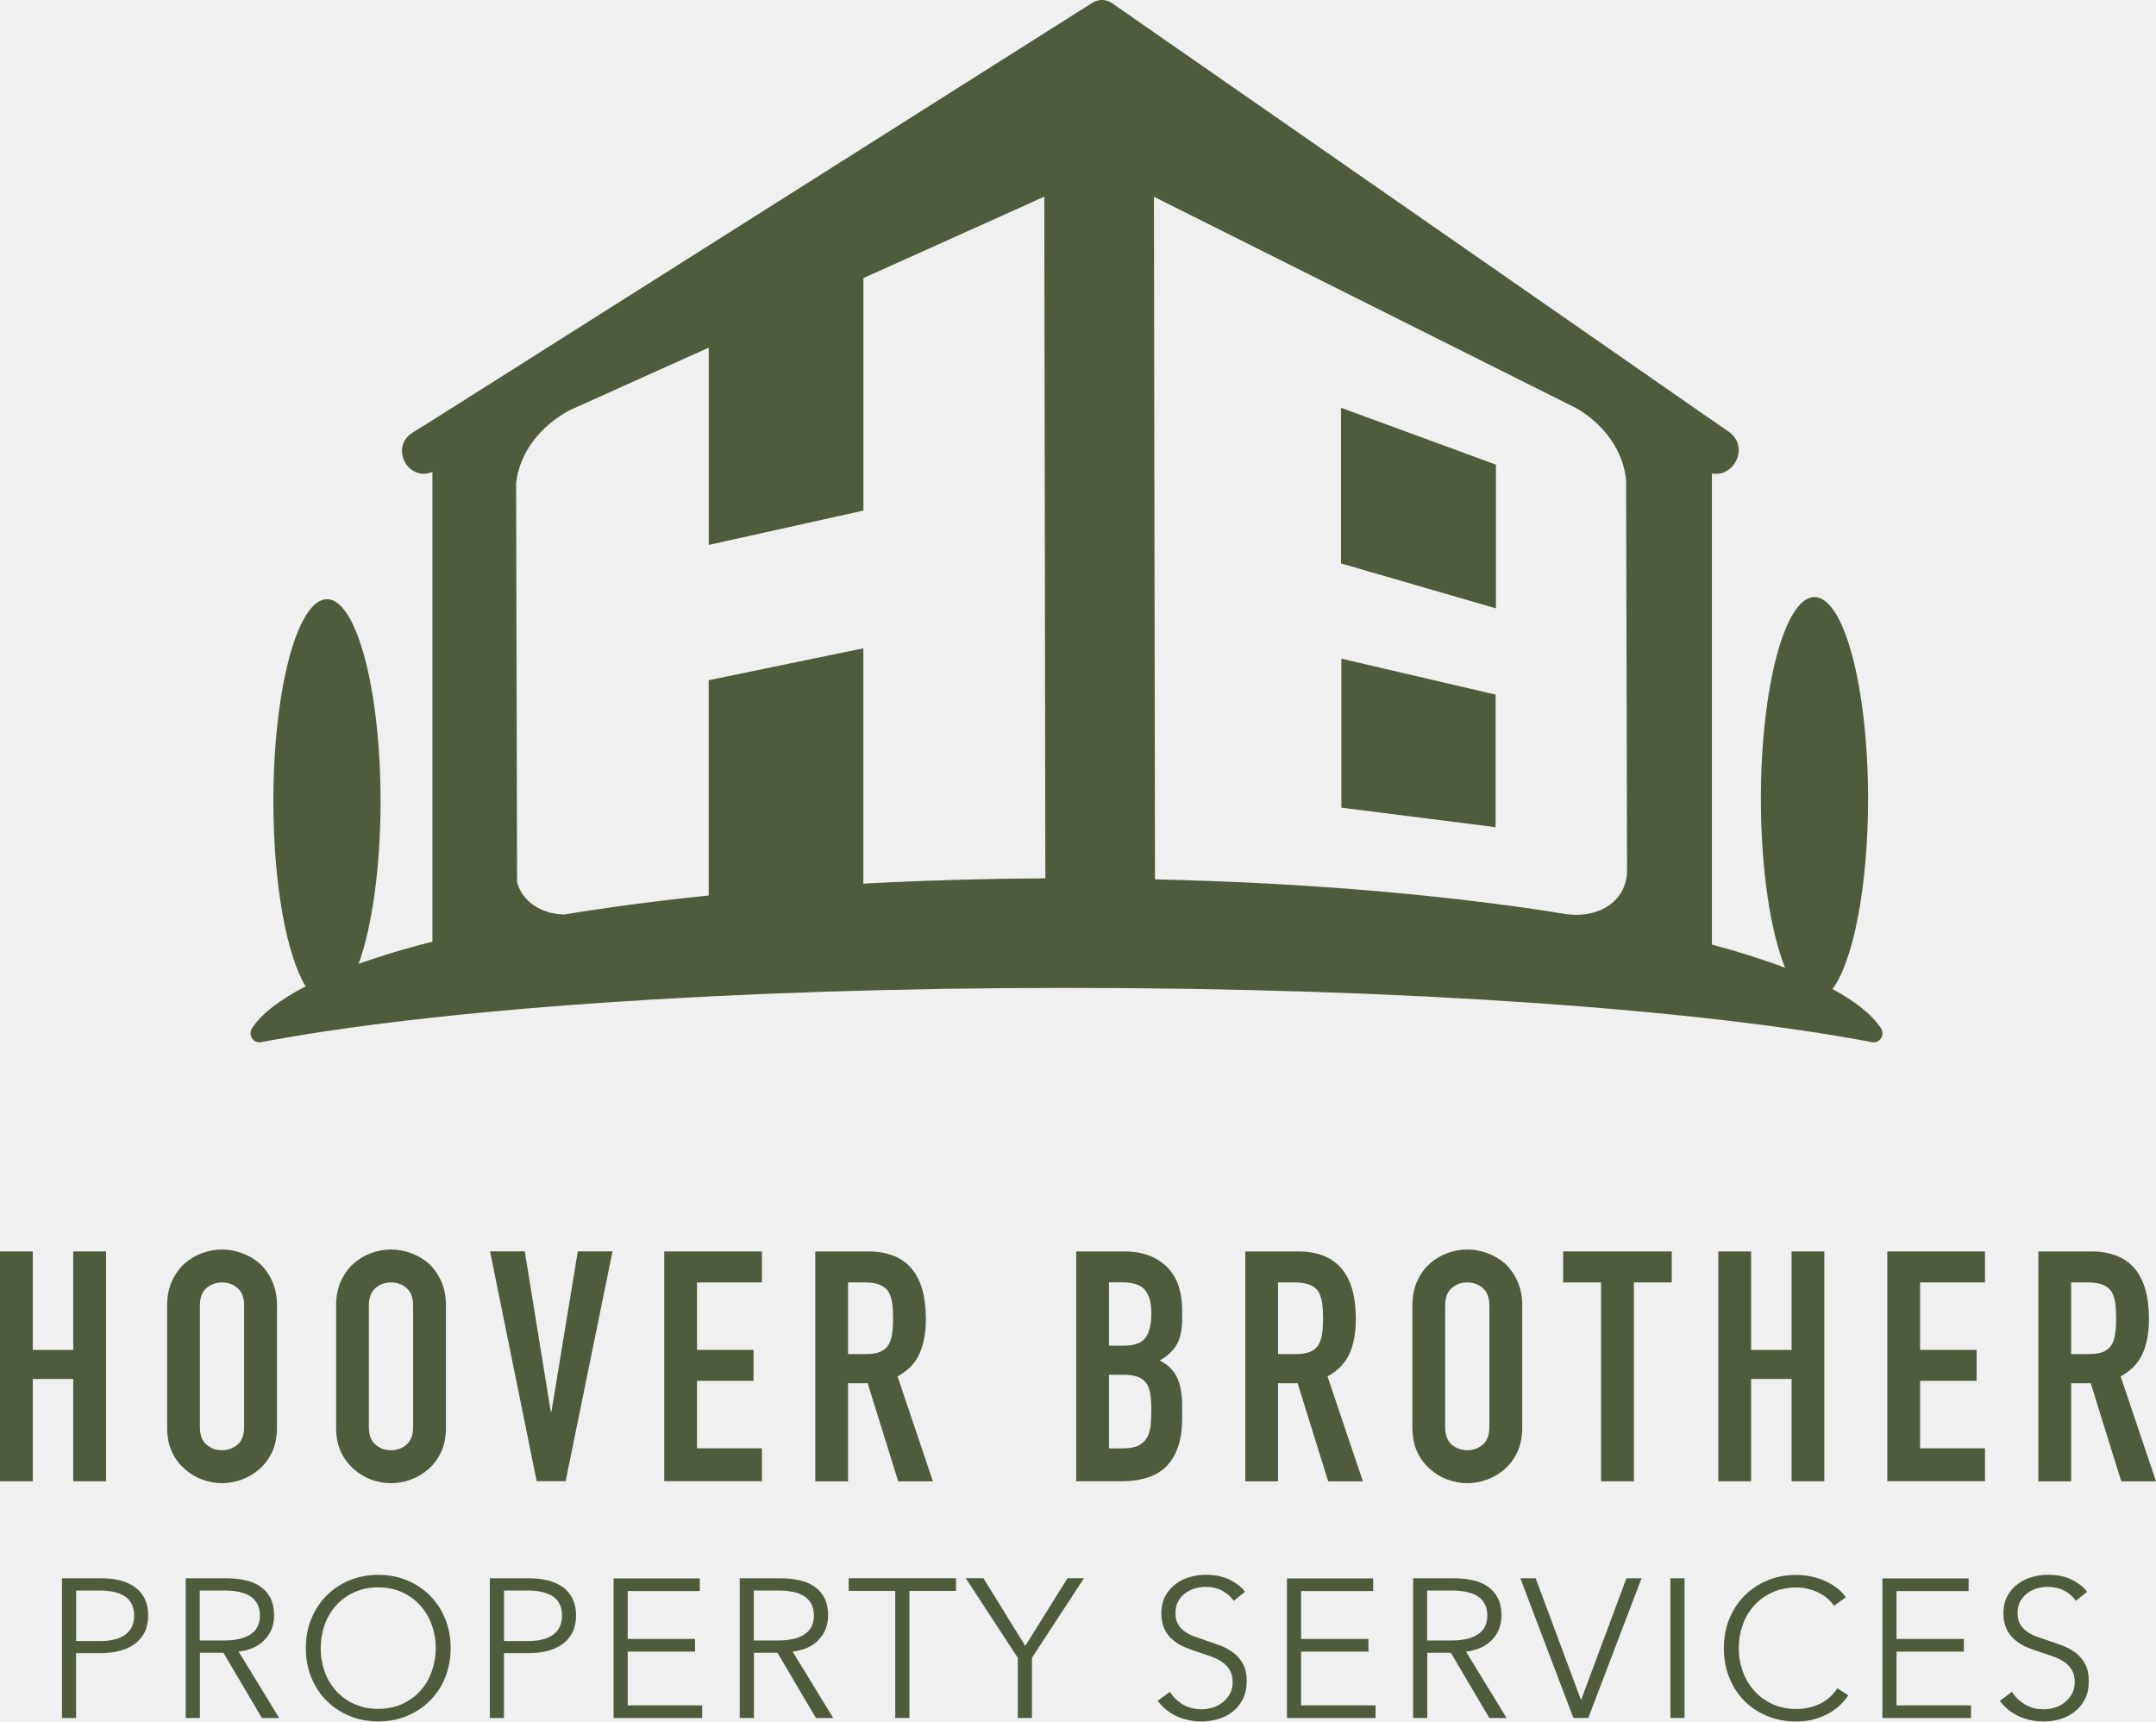
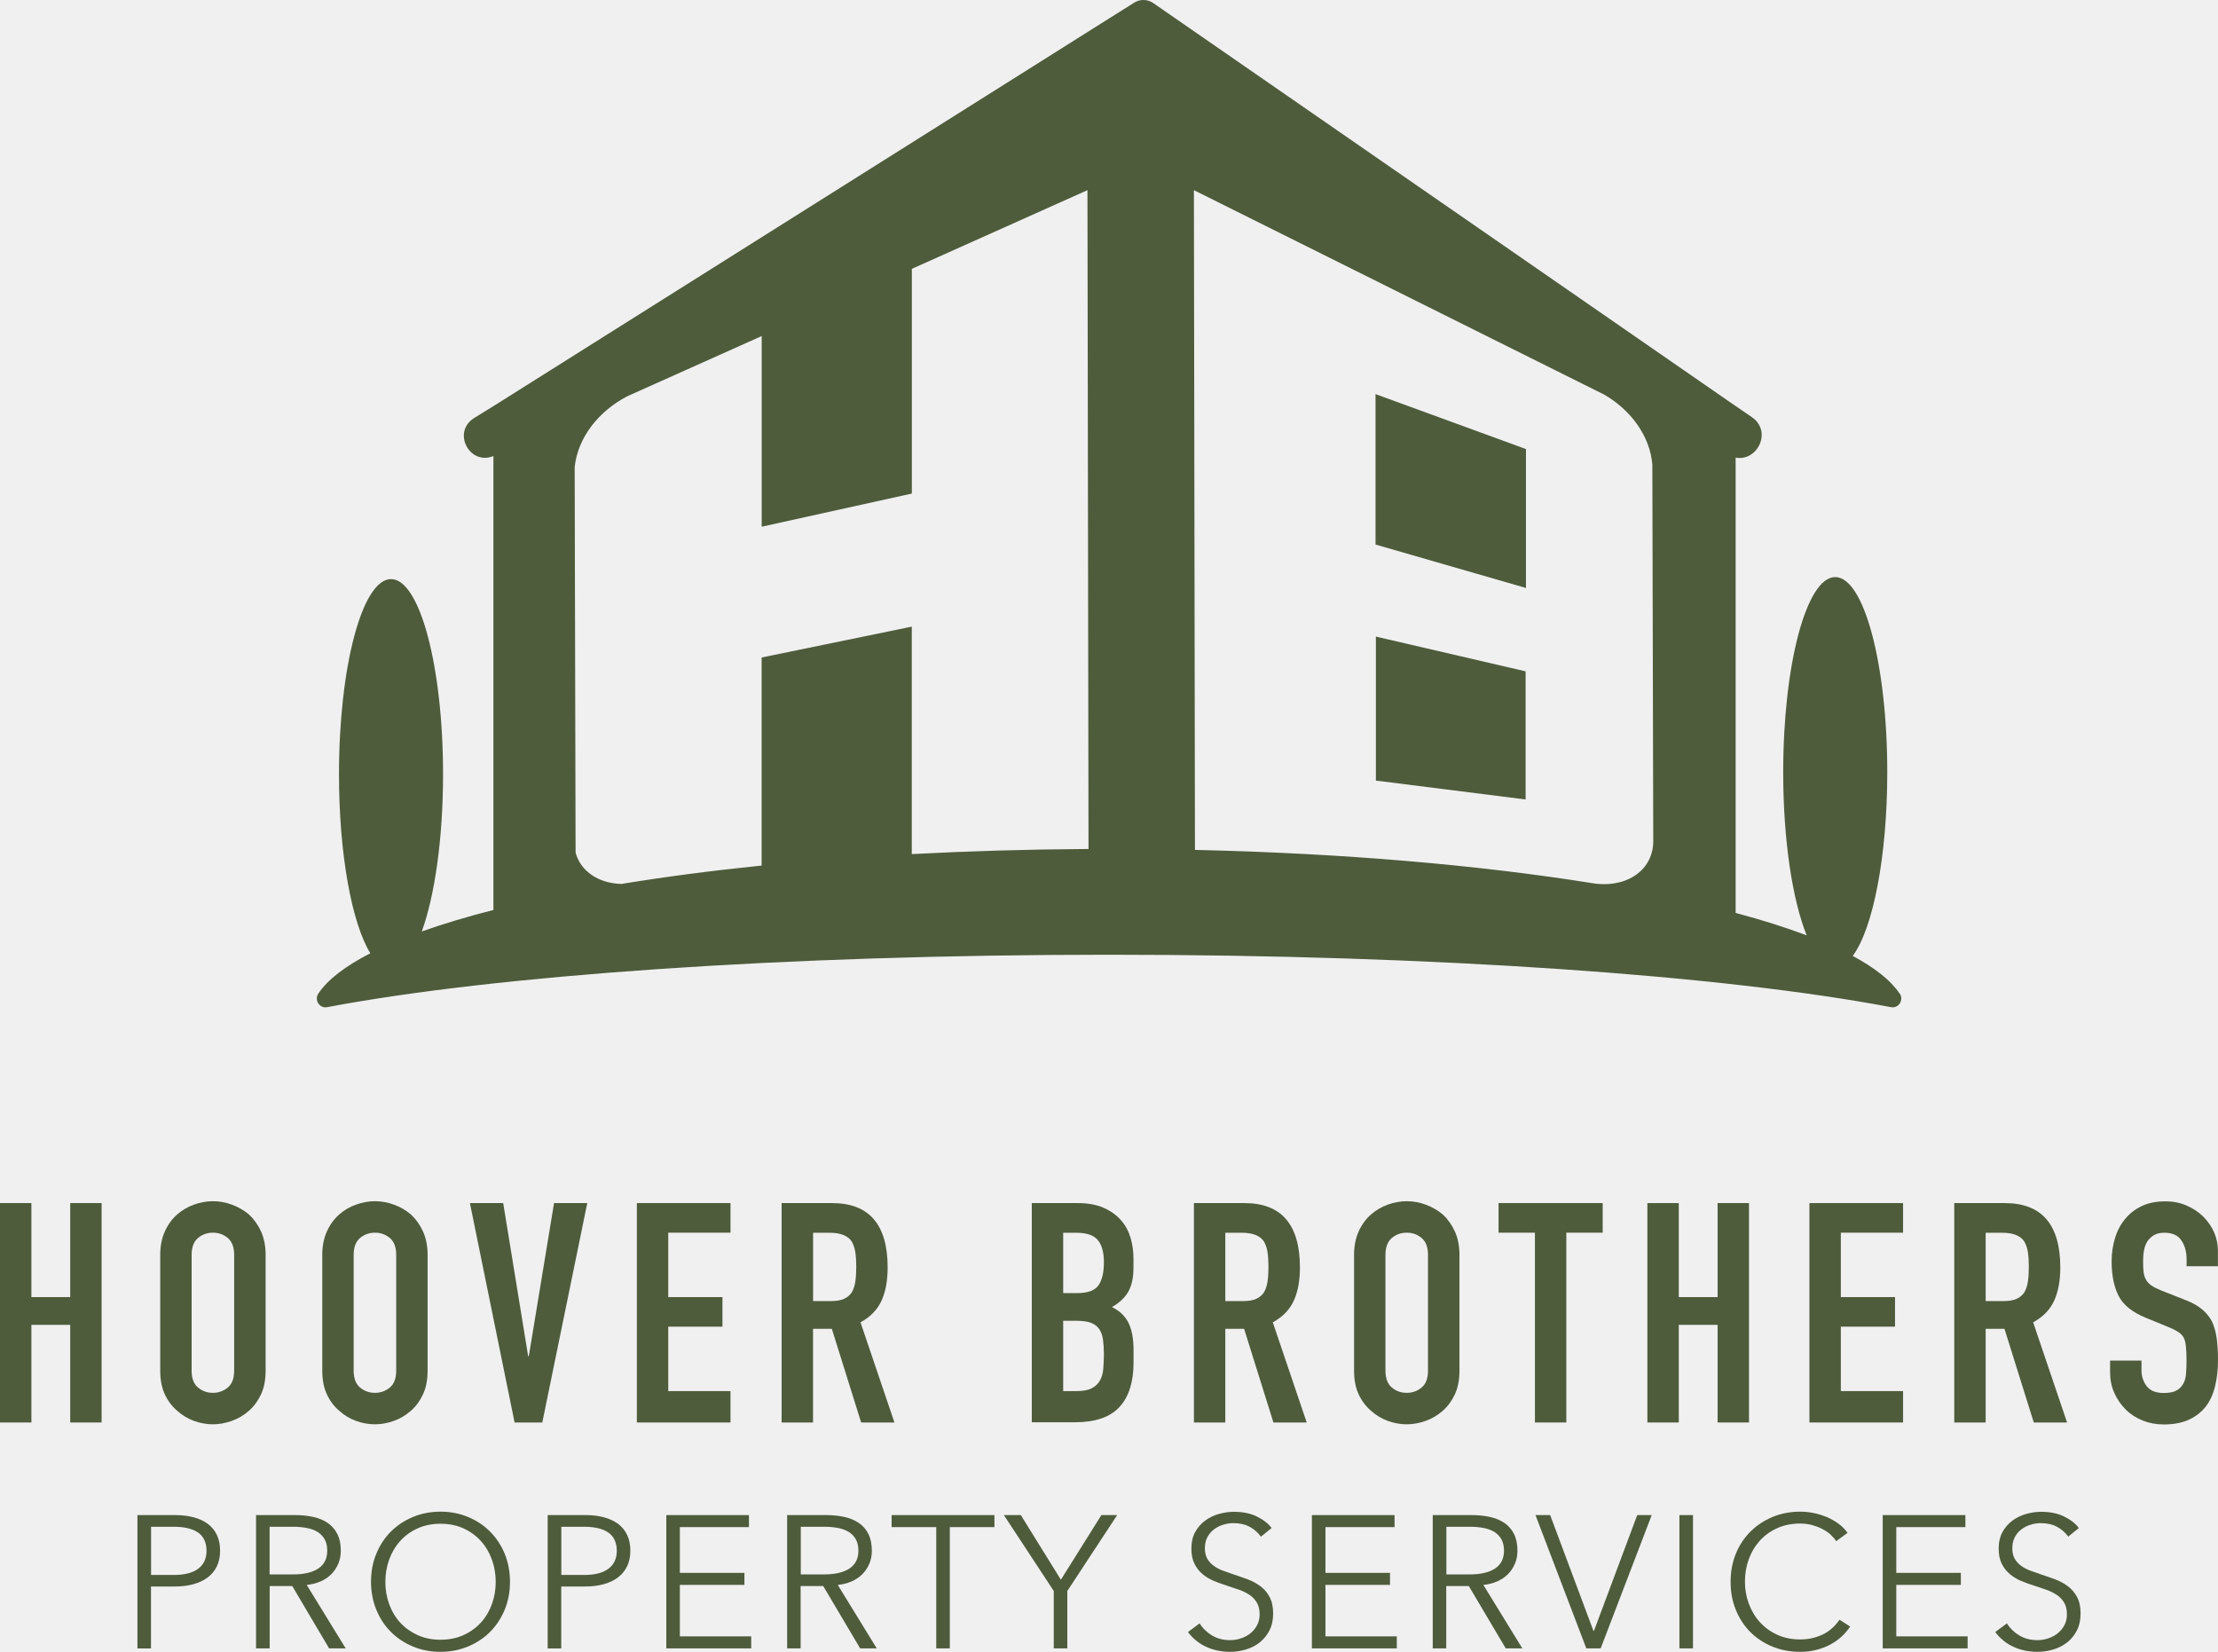
- <svg xmlns="http://www.w3.org/2000/svg" width="144" height="115" viewBox="0 0 144 115" fill="none">
-   <g clip-path="url(#clip0_561_714)">
-     <path d="M0 98.947V83.595H2.189V90.174H4.893V83.595H7.082V98.947H4.893V92.112H2.189V98.947H0Z" fill="#4E5C3C" />
-     <path d="M11.162 87.216C11.162 86.597 11.268 86.051 11.485 85.577C11.701 85.103 11.985 84.707 12.341 84.393C12.682 84.093 13.072 83.861 13.51 83.701C13.948 83.542 14.386 83.465 14.828 83.465C15.271 83.465 15.713 83.542 16.146 83.701C16.584 83.861 16.979 84.088 17.34 84.393C17.681 84.712 17.96 85.103 18.177 85.577C18.393 86.051 18.499 86.597 18.499 87.216V95.322C18.499 95.969 18.393 96.525 18.177 96.985C17.96 97.444 17.681 97.826 17.34 98.125C16.979 98.44 16.584 98.676 16.146 98.836C15.709 98.996 15.271 99.073 14.828 99.073C14.386 99.073 13.943 98.996 13.51 98.836C13.077 98.676 12.682 98.44 12.341 98.125C11.985 97.826 11.696 97.444 11.485 96.985C11.268 96.525 11.162 95.969 11.162 95.322V87.216ZM13.351 95.322C13.351 95.853 13.496 96.245 13.789 96.496C14.082 96.748 14.429 96.874 14.828 96.874C15.228 96.874 15.574 96.748 15.867 96.496C16.161 96.245 16.305 95.853 16.305 95.322V87.216C16.305 86.684 16.161 86.292 15.867 86.041C15.574 85.79 15.228 85.664 14.828 85.664C14.429 85.664 14.082 85.79 13.789 86.041C13.496 86.292 13.351 86.684 13.351 87.216V95.322Z" fill="#4E5C3C" />
-     <path d="M22.449 87.216C22.449 86.597 22.555 86.051 22.772 85.577C22.988 85.103 23.272 84.707 23.628 84.393C23.97 84.093 24.359 83.861 24.797 83.701C25.235 83.542 25.673 83.465 26.115 83.465C26.558 83.465 27.001 83.542 27.434 83.701C27.872 83.861 28.266 84.088 28.627 84.393C28.968 84.712 29.247 85.103 29.464 85.577C29.68 86.051 29.786 86.597 29.786 87.216V95.322C29.786 95.969 29.68 96.525 29.464 96.985C29.247 97.444 28.968 97.826 28.627 98.125C28.266 98.44 27.872 98.676 27.434 98.836C26.996 98.996 26.558 99.073 26.115 99.073C25.673 99.073 25.23 98.996 24.797 98.836C24.364 98.676 23.97 98.44 23.628 98.125C23.272 97.826 22.983 97.444 22.772 96.985C22.555 96.525 22.449 95.969 22.449 95.322V87.216ZM24.638 95.322C24.638 95.853 24.783 96.245 25.076 96.496C25.37 96.748 25.716 96.874 26.115 96.874C26.515 96.874 26.861 96.748 27.155 96.496C27.448 96.245 27.592 95.853 27.592 95.322V87.216C27.592 86.684 27.448 86.292 27.155 86.041C26.861 85.79 26.515 85.664 26.115 85.664C25.716 85.664 25.37 85.79 25.076 86.041C24.783 86.292 24.638 86.684 24.638 87.216V95.322Z" fill="#4E5C3C" />
-     <path d="M40.91 83.59L37.778 98.942H35.844L32.731 83.59H35.05L36.787 94.307H36.83L38.591 83.59H40.91Z" fill="#4E5C3C" />
-     <path d="M44.364 98.947V83.595H50.888V85.664H46.553V90.169H50.33V92.238H46.553V96.743H50.888V98.942H44.364V98.947Z" fill="#4E5C3C" />
-     <path d="M54.453 98.947V83.595H57.975C60.549 83.595 61.839 85.099 61.839 88.105C61.839 89.009 61.699 89.778 61.42 90.411C61.141 91.044 60.65 91.552 59.948 91.943L62.31 98.952H59.991L57.951 92.397H56.642V98.952H54.453V98.947ZM56.642 85.664V90.45H57.889C58.273 90.45 58.581 90.396 58.812 90.29C59.043 90.179 59.221 90.029 59.351 89.826C59.467 89.623 59.544 89.376 59.587 89.082C59.63 88.787 59.65 88.448 59.65 88.057C59.65 87.665 59.63 87.327 59.587 87.032C59.544 86.737 59.457 86.481 59.332 86.268C59.058 85.867 58.543 85.664 57.788 85.664H56.652H56.642Z" fill="#4E5C3C" />
-     <path d="M71.88 98.947V83.595H75.079C75.782 83.595 76.378 83.706 76.869 83.919C77.36 84.132 77.769 84.422 78.082 84.779C78.394 85.137 78.62 85.553 78.755 86.022C78.89 86.491 78.957 86.974 78.957 87.477V88.037C78.957 88.453 78.923 88.806 78.861 89.096C78.798 89.386 78.702 89.633 78.572 89.85C78.327 90.251 77.956 90.599 77.456 90.885C77.971 91.131 78.351 91.489 78.591 91.963C78.837 92.436 78.957 93.084 78.957 93.906V94.766C78.957 96.12 78.63 97.154 77.98 97.869C77.326 98.59 76.287 98.947 74.858 98.947H71.875H71.88ZM74.069 85.664V89.889H75.055C75.787 89.889 76.272 89.705 76.523 89.338C76.773 88.97 76.898 88.434 76.898 87.728C76.898 87.022 76.758 86.52 76.479 86.176C76.2 85.833 75.695 85.659 74.969 85.659H74.069V85.664ZM74.069 91.832V96.748H75.012C75.455 96.748 75.801 96.685 76.051 96.555C76.301 96.424 76.489 96.245 76.619 96.013C76.749 95.786 76.826 95.51 76.855 95.196C76.883 94.882 76.898 94.534 76.898 94.162C76.898 93.79 76.874 93.437 76.835 93.147C76.792 92.857 76.706 92.615 76.576 92.412C76.431 92.209 76.239 92.064 75.998 91.972C75.753 91.88 75.43 91.832 75.031 91.832H74.064H74.069Z" fill="#4E5C3C" />
-     <path d="M83.172 98.947V83.595H86.694C89.267 83.595 90.557 85.099 90.557 88.105C90.557 89.009 90.417 89.778 90.138 90.411C89.859 91.044 89.368 91.552 88.666 91.943L91.028 98.952H88.709L86.669 92.397H85.361V98.952H83.172V98.947ZM85.361 85.664V90.45H86.607C86.992 90.45 87.3 90.396 87.531 90.29C87.761 90.179 87.94 90.029 88.07 89.826C88.185 89.623 88.262 89.376 88.305 89.082C88.349 88.787 88.368 88.448 88.368 88.057C88.368 87.665 88.349 87.327 88.305 87.032C88.262 86.737 88.175 86.481 88.05 86.268C87.776 85.867 87.261 85.664 86.506 85.664H85.37H85.361Z" fill="#4E5C3C" />
-     <path d="M94.334 87.216C94.334 86.597 94.44 86.051 94.656 85.577C94.873 85.103 95.156 84.707 95.513 84.393C95.854 84.093 96.244 83.861 96.682 83.701C97.119 83.542 97.557 83.465 98 83.465C98.442 83.465 98.885 83.542 99.318 83.701C99.756 83.861 100.151 84.088 100.511 84.393C100.853 84.712 101.132 85.103 101.349 85.577C101.565 86.051 101.671 86.597 101.671 87.216V95.322C101.671 95.969 101.565 96.525 101.349 96.985C101.132 97.444 100.853 97.826 100.511 98.125C100.151 98.44 99.756 98.676 99.318 98.836C98.88 98.996 98.442 99.073 98 99.073C97.557 99.073 97.115 98.996 96.682 98.836C96.249 98.676 95.854 98.44 95.513 98.125C95.156 97.826 94.868 97.444 94.656 96.985C94.44 96.525 94.334 95.969 94.334 95.322V87.216ZM96.523 95.322C96.523 95.853 96.667 96.245 96.961 96.496C97.254 96.748 97.601 96.874 98 96.874C98.399 96.874 98.746 96.748 99.039 96.496C99.333 96.245 99.477 95.853 99.477 95.322V87.216C99.477 86.684 99.333 86.292 99.039 86.041C98.746 85.79 98.399 85.664 98 85.664C97.601 85.664 97.254 85.79 96.961 86.041C96.667 86.292 96.523 86.684 96.523 87.216V95.322Z" fill="#4E5C3C" />
-     <path d="M106.934 98.947V85.664H104.404V83.595H111.659V85.664H109.128V98.947H106.939H106.934Z" fill="#4E5C3C" />
-     <path d="M114.767 98.947V83.595H116.956V90.174H119.66V83.595H121.849V98.947H119.66V92.112H116.956V98.947H114.767Z" fill="#4E5C3C" />
-     <path d="M126.054 98.947V83.595H132.578V85.664H128.243V90.169H132.02V92.238H128.243V96.743H132.578V98.942H126.054V98.947Z" fill="#4E5C3C" />
-     <path d="M136.143 98.947V83.595H139.665C142.239 83.595 143.529 85.099 143.529 88.105C143.529 89.009 143.389 89.778 143.11 90.411C142.831 91.044 142.34 91.552 141.638 91.943L144 98.952H141.681L139.641 92.397H138.332V98.952H136.143V98.947ZM138.332 85.664V90.45H139.579C139.963 90.45 140.271 90.396 140.502 90.29C140.733 90.179 140.911 90.029 141.041 89.826C141.157 89.623 141.234 89.376 141.277 89.082C141.32 88.787 141.339 88.448 141.339 88.057C141.339 87.665 141.32 87.327 141.277 87.032C141.234 86.737 141.147 86.481 141.022 86.268C140.748 85.867 140.233 85.664 139.477 85.664H138.342H138.332Z" fill="#4E5C3C" />
-     <path d="M4.143 105.429H6.765C7.236 105.429 7.664 105.478 8.049 105.579C8.434 105.681 8.766 105.835 9.04 106.038C9.315 106.246 9.526 106.502 9.675 106.816C9.825 107.131 9.897 107.498 9.897 107.919C9.897 108.339 9.82 108.706 9.666 109.021C9.512 109.33 9.3 109.591 9.021 109.799C8.747 110.007 8.415 110.161 8.025 110.268C7.635 110.374 7.207 110.427 6.731 110.427H5.081V114.763H4.138V105.434L4.143 105.429ZM5.086 109.62H6.688C7.429 109.62 7.996 109.475 8.381 109.185C8.766 108.895 8.959 108.474 8.959 107.919C8.959 107.363 8.761 106.913 8.362 106.647C7.963 106.381 7.409 106.246 6.688 106.246H5.086V109.62Z" fill="#4E5C3C" />
-     <path d="M13.346 114.758H12.403V105.429H15.131C15.584 105.429 16.007 105.473 16.397 105.56C16.786 105.647 17.123 105.792 17.407 105.99C17.691 106.188 17.912 106.444 18.071 106.763C18.23 107.078 18.307 107.464 18.307 107.923C18.307 108.267 18.244 108.576 18.124 108.861C18.004 109.142 17.835 109.388 17.623 109.591C17.412 109.794 17.166 109.963 16.878 110.084C16.589 110.21 16.276 110.287 15.935 110.321L18.648 114.763H17.494L14.924 110.403H13.351V114.763L13.346 114.758ZM13.346 109.581H14.987C15.747 109.581 16.334 109.441 16.743 109.166C17.152 108.89 17.359 108.474 17.359 107.919C17.359 107.609 17.301 107.353 17.186 107.14C17.07 106.928 16.916 106.758 16.714 106.628C16.512 106.497 16.267 106.401 15.978 106.338C15.689 106.275 15.372 106.246 15.021 106.246H13.341V109.581H13.346Z" fill="#4E5C3C" />
-     <path d="M30.099 110.094C30.099 110.804 29.974 111.457 29.733 112.056C29.493 112.656 29.151 113.168 28.718 113.603C28.285 114.038 27.775 114.377 27.183 114.623C26.592 114.87 25.952 114.99 25.264 114.99C24.576 114.99 23.931 114.87 23.344 114.623C22.752 114.377 22.242 114.038 21.809 113.603C21.376 113.168 21.04 112.651 20.794 112.056C20.549 111.462 20.428 110.804 20.428 110.094C20.428 109.383 20.549 108.726 20.794 108.131C21.04 107.537 21.376 107.02 21.809 106.585C22.242 106.15 22.752 105.811 23.344 105.565C23.936 105.318 24.576 105.197 25.264 105.197C25.952 105.197 26.596 105.323 27.183 105.565C27.77 105.806 28.285 106.15 28.718 106.585C29.151 107.02 29.488 107.537 29.733 108.131C29.979 108.731 30.099 109.383 30.099 110.094ZM29.103 110.099C29.103 109.552 29.017 109.035 28.838 108.547C28.665 108.054 28.41 107.624 28.078 107.252C27.746 106.879 27.342 106.585 26.866 106.362C26.39 106.145 25.855 106.034 25.259 106.034C24.662 106.034 24.128 106.145 23.652 106.362C23.176 106.585 22.771 106.879 22.44 107.252C22.108 107.624 21.853 108.054 21.679 108.547C21.506 109.04 21.42 109.557 21.42 110.099C21.42 110.64 21.506 111.162 21.679 111.65C21.853 112.143 22.108 112.569 22.44 112.941C22.771 113.308 23.176 113.603 23.652 113.821C24.128 114.038 24.662 114.149 25.259 114.149C25.855 114.149 26.39 114.038 26.866 113.821C27.342 113.598 27.746 113.308 28.078 112.941C28.41 112.574 28.665 112.143 28.838 111.65C29.012 111.157 29.103 110.64 29.103 110.099Z" fill="#4E5C3C" />
-     <path d="M32.721 105.429H35.343C35.815 105.429 36.243 105.478 36.628 105.579C37.013 105.681 37.345 105.835 37.619 106.038C37.893 106.246 38.105 106.502 38.254 106.816C38.403 107.131 38.475 107.498 38.475 107.919C38.475 108.339 38.398 108.706 38.244 109.021C38.09 109.33 37.879 109.591 37.6 109.799C37.325 110.007 36.993 110.161 36.604 110.268C36.214 110.374 35.786 110.427 35.31 110.427H33.659V114.763H32.716V105.434L32.721 105.429ZM33.664 109.62H35.266C36.007 109.62 36.575 109.475 36.96 109.185C37.345 108.895 37.537 108.474 37.537 107.919C37.537 107.363 37.34 106.913 36.941 106.647C36.541 106.381 35.988 106.246 35.266 106.246H33.664V109.62Z" fill="#4E5C3C" />
-     <path d="M41.93 113.917H46.9V114.763H40.982V105.434H46.741V106.28H41.925V109.48H46.423V110.326H41.925V113.922L41.93 113.917Z" fill="#4E5C3C" />
-     <path d="M50.349 114.758H49.407V105.429H52.135C52.587 105.429 53.01 105.473 53.4 105.56C53.789 105.647 54.126 105.792 54.41 105.99C54.694 106.188 54.915 106.444 55.074 106.763C55.233 107.078 55.31 107.464 55.31 107.923C55.31 108.267 55.247 108.576 55.127 108.861C55.007 109.142 54.838 109.388 54.627 109.591C54.415 109.794 54.17 109.963 53.881 110.084C53.592 110.21 53.279 110.287 52.938 110.321L55.651 114.763H54.497L51.928 110.403H50.354V114.763L50.349 114.758ZM50.349 109.581H51.99C52.75 109.581 53.337 109.441 53.746 109.166C54.155 108.89 54.362 108.474 54.362 107.919C54.362 107.609 54.304 107.353 54.189 107.14C54.073 106.928 53.919 106.758 53.717 106.628C53.515 106.497 53.27 106.401 52.981 106.338C52.693 106.275 52.375 106.246 52.024 106.246H50.345V109.581H50.349Z" fill="#4E5C3C" />
-     <path d="M60.737 114.758H59.794V106.27H56.686V105.424H63.85V106.27H60.742V114.758H60.737Z" fill="#4E5C3C" />
-     <path d="M68.921 114.758H67.978V110.737L64.504 105.424H65.683L68.478 109.944L71.298 105.424H72.399L68.926 110.737V114.758H68.921Z" fill="#4E5C3C" />
-     <path d="M82.407 106.933C82.204 106.652 81.95 106.425 81.632 106.256C81.314 106.087 80.939 106 80.492 106C80.266 106 80.035 106.038 79.799 106.106C79.563 106.174 79.347 106.285 79.154 106.43C78.962 106.575 78.808 106.759 78.688 106.976C78.567 107.194 78.51 107.455 78.51 107.754C78.51 108.054 78.567 108.3 78.678 108.489C78.788 108.682 78.942 108.847 79.13 108.982C79.318 109.117 79.534 109.229 79.77 109.316C80.006 109.403 80.261 109.49 80.521 109.577C80.843 109.683 81.17 109.799 81.497 109.92C81.824 110.041 82.118 110.205 82.378 110.398C82.638 110.592 82.854 110.848 83.018 111.148C83.186 111.452 83.268 111.834 83.268 112.303C83.268 112.772 83.181 113.173 83.003 113.511C82.825 113.85 82.599 114.13 82.315 114.348C82.031 114.57 81.709 114.729 81.348 114.836C80.983 114.942 80.617 114.995 80.251 114.995C79.972 114.995 79.693 114.966 79.409 114.908C79.13 114.85 78.861 114.763 78.611 114.652C78.356 114.536 78.12 114.391 77.903 114.217C77.682 114.043 77.494 113.84 77.326 113.613L78.139 113.009C78.341 113.342 78.62 113.622 78.986 113.845C79.352 114.067 79.775 114.178 80.266 114.178C80.501 114.178 80.742 114.14 80.987 114.067C81.233 113.995 81.454 113.879 81.651 113.724C81.849 113.569 82.012 113.381 82.137 113.158C82.262 112.936 82.33 112.675 82.33 112.375C82.33 112.051 82.267 111.781 82.137 111.563C82.012 111.351 81.844 111.167 81.632 111.022C81.42 110.877 81.18 110.756 80.91 110.659C80.641 110.563 80.357 110.466 80.059 110.369C79.751 110.273 79.453 110.161 79.154 110.041C78.856 109.92 78.591 109.755 78.356 109.562C78.12 109.369 77.927 109.122 77.783 108.832C77.639 108.542 77.567 108.184 77.567 107.764C77.567 107.314 77.658 106.928 77.836 106.604C78.014 106.28 78.25 106.009 78.538 105.797C78.827 105.584 79.145 105.434 79.496 105.337C79.847 105.241 80.189 105.192 80.53 105.192C81.16 105.192 81.699 105.304 82.142 105.531C82.589 105.753 82.926 106.019 83.152 106.328L82.407 106.933Z" fill="#4E5C3C" />
-     <path d="M86.905 113.917H91.875V114.763H85.957V105.434H91.716V106.28H86.9V109.48H91.399V110.326H86.9V113.922L86.905 113.917Z" fill="#4E5C3C" />
-     <path d="M95.325 114.758H94.382V105.429H97.11C97.562 105.429 97.985 105.473 98.375 105.56C98.765 105.647 99.102 105.792 99.385 105.99C99.669 106.188 99.891 106.444 100.049 106.763C100.208 107.078 100.285 107.464 100.285 107.923C100.285 108.267 100.223 108.576 100.102 108.861C99.982 109.142 99.814 109.388 99.602 109.591C99.39 109.794 99.145 109.963 98.856 110.084C98.568 110.21 98.255 110.287 97.913 110.321L100.627 114.763H99.472L96.903 110.403H95.33V114.763L95.325 114.758ZM95.325 109.581H96.966C97.726 109.581 98.313 109.441 98.722 109.166C99.13 108.89 99.337 108.474 99.337 107.919C99.337 107.609 99.28 107.353 99.164 107.14C99.049 106.928 98.895 106.758 98.693 106.628C98.491 106.497 98.245 106.401 97.957 106.338C97.668 106.275 97.35 106.246 96.999 106.246H95.32V109.581H95.325Z" fill="#4E5C3C" />
-     <path d="M105.582 113.535H105.611L108.628 105.429H109.638L106.083 114.758H105.087L101.546 105.429H102.57L105.587 113.535H105.582Z" fill="#4E5C3C" />
-     <path d="M112.511 114.758H111.568V105.429H112.511V114.758Z" fill="#4E5C3C" />
-     <path d="M123.451 113.245C123.292 113.482 123.105 113.704 122.879 113.917C122.657 114.13 122.398 114.314 122.104 114.473C121.811 114.633 121.488 114.758 121.132 114.855C120.776 114.947 120.391 114.995 119.973 114.995C119.275 114.995 118.626 114.874 118.034 114.628C117.437 114.381 116.927 114.043 116.499 113.608C116.071 113.173 115.734 112.656 115.498 112.061C115.258 111.462 115.137 110.809 115.137 110.099C115.137 109.388 115.258 108.731 115.503 108.136C115.748 107.541 116.085 107.024 116.518 106.589C116.951 106.154 117.461 105.816 118.053 105.569C118.645 105.323 119.285 105.202 119.973 105.202C120.314 105.202 120.646 105.241 120.978 105.308C121.305 105.381 121.613 105.482 121.902 105.608C122.191 105.738 122.451 105.893 122.691 106.077C122.927 106.26 123.124 106.464 123.283 106.691L122.494 107.271C122.398 107.121 122.268 106.971 122.109 106.821C121.945 106.671 121.758 106.541 121.536 106.425C121.315 106.309 121.079 106.217 120.82 106.149C120.56 106.077 120.285 106.043 119.987 106.043C119.386 106.043 118.847 106.154 118.366 106.372C117.889 106.589 117.485 106.884 117.153 107.256C116.821 107.628 116.566 108.059 116.393 108.552C116.22 109.04 116.133 109.557 116.133 110.103C116.133 110.65 116.225 111.162 116.403 111.65C116.581 112.143 116.836 112.573 117.173 112.946C117.505 113.318 117.909 113.613 118.385 113.83C118.861 114.048 119.395 114.159 119.992 114.159C120.526 114.159 121.031 114.048 121.512 113.83C121.993 113.613 122.393 113.26 122.72 112.776L123.456 113.25L123.451 113.245Z" fill="#4E5C3C" />
-     <path d="M126.675 113.917H131.645V114.763H125.727V105.434H131.486V106.28H126.67V109.48H131.169V110.326H126.67V113.922L126.675 113.917Z" fill="#4E5C3C" />
-     <path d="M138.65 106.933C138.448 106.652 138.193 106.425 137.875 106.256C137.558 106.087 137.183 106 136.735 106C136.509 106 136.278 106.038 136.042 106.106C135.807 106.174 135.59 106.285 135.398 106.43C135.205 106.575 135.051 106.759 134.931 106.976C134.811 107.194 134.753 107.455 134.753 107.754C134.753 108.054 134.811 108.3 134.921 108.489C135.032 108.682 135.186 108.847 135.374 108.982C135.561 109.117 135.778 109.229 136.013 109.316C136.249 109.403 136.504 109.49 136.764 109.577C137.086 109.683 137.414 109.799 137.741 109.92C138.068 110.041 138.361 110.205 138.621 110.398C138.881 110.592 139.097 110.848 139.261 111.148C139.429 111.452 139.511 111.834 139.511 112.303C139.511 112.772 139.425 113.173 139.247 113.511C139.069 113.85 138.842 114.13 138.559 114.348C138.275 114.57 137.952 114.729 137.592 114.836C137.226 114.942 136.86 114.995 136.495 114.995C136.216 114.995 135.936 114.966 135.653 114.908C135.374 114.85 135.104 114.763 134.854 114.652C134.599 114.536 134.363 114.391 134.147 114.217C133.925 114.043 133.738 113.84 133.569 113.613L134.382 113.009C134.585 113.342 134.864 113.622 135.229 113.845C135.595 114.067 136.018 114.178 136.509 114.178C136.745 114.178 136.985 114.14 137.231 114.067C137.476 113.995 137.697 113.879 137.895 113.724C138.092 113.569 138.255 113.381 138.381 113.158C138.506 112.936 138.573 112.675 138.573 112.375C138.573 112.051 138.51 111.781 138.381 111.563C138.255 111.351 138.087 111.167 137.875 111.022C137.664 110.877 137.423 110.756 137.154 110.659C136.884 110.563 136.6 110.466 136.302 110.369C135.994 110.273 135.696 110.161 135.398 110.041C135.099 109.92 134.835 109.755 134.599 109.562C134.363 109.369 134.171 109.122 134.026 108.832C133.882 108.542 133.81 108.184 133.81 107.764C133.81 107.314 133.901 106.928 134.079 106.604C134.257 106.28 134.493 106.009 134.782 105.797C135.07 105.584 135.388 105.434 135.739 105.337C136.09 105.241 136.432 105.192 136.774 105.192C137.404 105.192 137.943 105.304 138.385 105.531C138.833 105.753 139.17 106.019 139.396 106.328L138.65 106.933Z" fill="#4E5C3C" />
-     <path d="M99.915 40.638V31.038L89.566 27.238V37.636L99.915 40.638Z" fill="#4E5C3C" />
-     <path d="M89.59 53.95L99.891 55.255V46.399L89.59 43.997V53.95Z" fill="#4E5C3C" />
-     <path d="M125.621 68.673C125.02 67.764 123.923 66.894 122.393 66.068C123.778 64.202 124.769 59.233 124.769 53.374C124.769 45.921 123.167 39.883 121.19 39.883C119.212 39.883 117.61 45.926 117.61 53.374C117.61 58.092 118.255 62.235 119.227 64.647C117.793 64.1 116.157 63.583 114.339 63.095V31.627C115.835 31.913 116.884 29.81 115.445 28.824L113.824 27.707L74.276 0.213C73.881 -0.063 73.366 -0.072 72.962 0.184L29.44 27.722L28.882 28.075L27.559 28.896C26.014 29.858 27.232 32.203 28.882 31.526V62.897C27.068 63.361 25.418 63.859 23.955 64.381C24.84 61.925 25.418 57.981 25.418 53.519C25.418 46.066 23.816 40.028 21.838 40.028C19.861 40.028 18.259 46.071 18.259 53.519C18.259 59.059 19.144 63.81 20.414 65.889C18.706 66.769 17.484 67.702 16.839 68.673C16.541 69.123 16.921 69.713 17.436 69.616C28.891 67.436 48.704 65.99 71.235 65.99C93.766 65.99 113.579 67.431 125.034 69.616C125.549 69.713 125.924 69.118 125.631 68.673H125.621ZM105.265 27.253C107.127 28.331 108.445 30.124 108.609 32.115L108.671 58.218C108.613 60.253 106.689 61.442 104.379 61.026H104.399C96.662 59.789 87.319 58.967 77.143 58.74L77.071 13.143L105.265 27.258V27.253ZM69.82 58.672C65.635 58.696 61.569 58.817 57.663 59.025V43.306L47.333 45.437V59.818C43.898 60.171 40.669 60.596 37.677 61.089C36.127 61.041 34.891 60.233 34.535 58.923L34.472 32.27C34.694 30.221 36.127 28.403 38.11 27.374L47.338 23.221V36.398L57.667 34.107V18.576L69.748 13.138L69.82 58.677V58.672Z" fill="#4E5C3C" />
+ <svg xmlns="http://www.w3.org/2000/svg" id="Layer_2" data-name="Layer 2" viewBox="0 0 317.14 236.18" width="144">
+   <defs>
+     <style>
+       .cls-1 {
+         fill: #4e5c3c;
+         stroke-width: 0px;
+       }
+     </style>
+   </defs>
+   <g id="Layer_4" data-name="Layer 4">
+     <g>
+       <g>
+         <polygon class="cls-1" points="218.19 84.07 218.19 64.21 196.68 56.35 196.68 77.86 218.19 84.07" />
+         <polygon class="cls-1" points="196.73 111.61 218.14 114.31 218.14 95.99 196.73 91.02 196.73 111.61" />
+         <path class="cls-1" d="M271.62,142.07c-1.25-1.88-3.53-3.68-6.71-5.39,2.88-3.86,4.94-14.14,4.94-26.26,0-15.42-3.33-27.91-7.44-27.91s-7.44,12.5-7.44,27.91c0,9.76,1.34,18.33,3.36,23.32-2.98-1.13-6.38-2.2-10.16-3.21v-65.1c3.11.59,5.29-3.76,2.3-5.8l-3.37-2.31L164.9.44c-.82-.57-1.89-.59-2.73-.06l-90.46,56.96s0,0,0,0l-1.16.73-2.75,1.7c-3.21,1.99-.68,6.84,2.75,5.44v64.9c-3.77.96-7.2,1.99-10.24,3.07,1.84-5.08,3.04-13.24,3.04-22.47,0-15.42-3.33-27.91-7.44-27.91s-7.44,12.5-7.44,27.91c0,11.46,1.84,21.29,4.48,25.59-3.55,1.82-6.09,3.75-7.43,5.76-.62.93.17,2.15,1.24,1.95,23.81-4.51,64.99-7.5,111.82-7.5s88.01,2.98,111.82,7.5c1.07.2,1.85-1.03,1.24-1.95ZM229.31,56.38c3.87,2.23,6.61,5.94,6.95,10.06l.13,54h0c-.12,4.21-4.12,6.67-8.92,5.81h.04c-16.08-2.56-35.5-4.26-56.65-4.73l-.15-94.33,58.6,29.2ZM155.64,121.39c-8.7.05-17.15.3-25.27.73v-32.52l-21.47,4.41v29.75c-7.14.73-13.85,1.61-20.07,2.63-3.22-.1-5.79-1.77-6.53-4.48l-.13-55.14c.46-4.24,3.44-8,7.56-10.13l19.18-8.59v27.26l21.47-4.74v-32.13l25.11-11.25.15,94.21Z" />
+       </g>
+       <g>
+         <path class="cls-1" d="M0,203.39v-31.37h4.49v13.44h5.55v-13.44h4.49v31.37h-4.49v-13.96h-5.55v13.96H0Z" />
+         <path class="cls-1" d="M22.91,179.42c0-1.26.22-2.38.66-3.35.44-.97,1.03-1.78,1.76-2.42.71-.62,1.51-1.09,2.4-1.41.9-.32,1.8-.49,2.71-.49s1.82.16,2.71.49,1.71.79,2.45,1.41c.7.65,1.28,1.46,1.72,2.42.44.97.66,2.09.66,3.35v16.56c0,1.32-.22,2.45-.66,3.39s-1.01,1.72-1.72,2.34c-.74.65-1.55,1.13-2.45,1.45s-1.8.49-2.71.49-1.81-.16-2.71-.49c-.89-.32-1.69-.81-2.4-1.45-.73-.62-1.32-1.4-1.76-2.34-.44-.94-.66-2.07-.66-3.39v-16.56ZM27.4,195.98c0,1.09.3,1.89.9,2.4s1.31.77,2.14.77,1.53-.26,2.14-.77.9-1.31.9-2.4v-16.56c0-1.09-.3-1.89-.9-2.4-.6-.51-1.31-.77-2.14-.77s-1.53.26-2.14.77c-.6.52-.9,1.32-.9,2.4v16.56Z" />
+         <path class="cls-1" d="M46.08,179.42c0-1.26.22-2.38.66-3.35.44-.97,1.03-1.78,1.76-2.42.7-.62,1.5-1.09,2.4-1.41.89-.32,1.8-.49,2.71-.49s1.81.16,2.71.49c.89.32,1.71.79,2.44,1.41.7.65,1.28,1.46,1.72,2.42.44.97.66,2.09.66,3.35v16.56c0,1.32-.22,2.45-.66,3.39-.44.94-1.01,1.72-1.72,2.34-.74.65-1.55,1.13-2.44,1.45-.9.32-1.8.49-2.71.49s-1.82-.16-2.71-.49c-.9-.32-1.7-.81-2.4-1.45-.74-.62-1.32-1.4-1.76-2.34s-.66-2.07-.66-3.39v-16.56ZM50.57,195.98c0,1.09.3,1.89.9,2.4s1.31.77,2.14.77,1.53-.26,2.14-.77.9-1.31.9-2.4v-16.56c0-1.09-.3-1.89-.9-2.4-.6-.51-1.31-.77-2.14-.77s-1.53.26-2.14.77c-.6.52-.9,1.32-.9,2.4v16.56Z" />
+         <path class="cls-1" d="M83.97,172.02l-6.43,31.37h-3.96l-6.39-31.37h4.76l3.57,21.9h.09l3.61-21.9h4.76Z" />
+         <path class="cls-1" d="M91.06,203.39v-31.37h13.39v4.23h-8.9v9.21h7.75v4.23h-7.75v9.21h8.9v4.49h-13.39Z" />
+         <path class="cls-1" d="M111.76,203.39v-31.37h7.23c5.28,0,7.93,3.07,7.93,9.21,0,1.85-.28,3.42-.86,4.71s-1.58,2.34-3.02,3.13l4.85,14.32h-4.76l-4.19-13.39h-2.69v13.39h-4.49ZM116.26,176.25v9.78h2.56c.79,0,1.42-.11,1.89-.33.47-.22.84-.54,1.1-.95.23-.41.4-.92.49-1.52.09-.6.13-1.3.13-2.09s-.04-1.49-.13-2.09c-.09-.6-.27-1.12-.53-1.56-.56-.82-1.62-1.23-3.17-1.23h-2.34Z" />
+         <path class="cls-1" d="M147.53,203.39v-31.37h6.56c1.44,0,2.67.22,3.68.66s1.84,1.03,2.49,1.76c.65.73,1.1,1.58,1.39,2.53.28.95.42,1.95.42,2.97v1.14c0,.85-.06,1.57-.2,2.16s-.33,1.1-.59,1.54c-.5.82-1.27,1.53-2.29,2.11,1.06.5,1.84,1.24,2.34,2.2.5.97.75,2.29.75,3.97v1.76c0,2.76-.66,4.88-2,6.34-1.34,1.47-3.48,2.2-6.41,2.2h-6.12ZM152.02,176.25v8.64h2.03c1.5,0,2.5-.38,3.02-1.12.52-.75.77-1.84.77-3.28s-.29-2.47-.86-3.17-1.61-1.06-3.11-1.06h-1.85ZM152.02,188.85v10.05h1.94c.91,0,1.62-.13,2.14-.4.51-.27.9-.63,1.17-1.1.26-.47.43-1.03.48-1.67s.09-1.35.09-2.12-.05-1.48-.13-2.07-.26-1.09-.53-1.5c-.29-.41-.69-.71-1.19-.9-.5-.19-1.16-.29-1.98-.29h-1.98Z" />
+         <path class="cls-1" d="M170.71,203.39v-31.37h7.23c5.28,0,7.93,3.07,7.93,9.21,0,1.85-.28,3.42-.86,4.71s-1.58,2.34-3.02,3.13l4.85,14.32h-4.76l-4.19-13.39h-2.69v13.39h-4.49ZM175.2,176.25v9.78h2.56c.79,0,1.42-.11,1.89-.33.47-.22.84-.54,1.1-.95.23-.41.4-.92.49-1.52.09-.6.13-1.3.13-2.09s-.04-1.49-.13-2.09c-.09-.6-.27-1.12-.53-1.56-.56-.82-1.62-1.23-3.17-1.23h-2.34Z" />
+         <path class="cls-1" d="M193.61,179.42c0-1.26.22-2.38.66-3.35.44-.97,1.03-1.78,1.76-2.42.71-.62,1.51-1.09,2.4-1.41.9-.32,1.8-.49,2.71-.49s1.82.16,2.71.49,1.71.79,2.45,1.41c.7.65,1.28,1.46,1.72,2.42.44.97.66,2.09.66,3.35v16.56c0,1.32-.22,2.45-.66,3.39s-1.01,1.72-1.72,2.34c-.74.65-1.55,1.13-2.45,1.45s-1.8.49-2.71.49-1.81-.16-2.71-.49c-.89-.32-1.69-.81-2.4-1.45-.73-.62-1.32-1.4-1.76-2.34-.44-.94-.66-2.07-.66-3.39v-16.56ZM198.1,195.98c0,1.09.3,1.89.9,2.4s1.31.77,2.14.77,1.53-.26,2.14-.77.9-1.31.9-2.4v-16.56c0-1.09-.3-1.89-.9-2.4-.6-.51-1.31-.77-2.14-.77s-1.53.26-2.14.77c-.6.52-.9,1.32-.9,2.4v16.56Z" />
+         <path class="cls-1" d="M219.47,203.39v-27.14h-5.2v-4.23h14.89v4.23h-5.2v27.14h-4.49Z" />
+         <path class="cls-1" d="M235.55,203.39v-31.37h4.49v13.44h5.55v-13.44h4.49v31.37h-4.49v-13.96h-5.55v13.96h-4.49Z" />
+         <path class="cls-1" d="M258.72,203.39v-31.37h13.39v4.23h-8.9v9.21h7.75v4.23h-7.75v9.21h8.9v4.49h-13.39Z" />
+         <path class="cls-1" d="M279.43,203.39v-31.37h7.23c5.28,0,7.93,3.07,7.93,9.21,0,1.85-.28,3.42-.86,4.71s-1.58,2.34-3.02,3.13l4.85,14.32h-4.76l-4.19-13.39h-2.69v13.39h-4.49ZM283.92,176.25v9.78h2.56c.79,0,1.42-.11,1.89-.33.47-.22.84-.54,1.1-.95.23-.41.4-.92.49-1.52.09-.6.13-1.3.13-2.09s-.04-1.49-.13-2.09c-.09-.6-.27-1.12-.53-1.56-.56-.82-1.62-1.23-3.17-1.23h-2.34Z" />
+         <path class="cls-1" d="M317.14,181.05h-4.49v-1.01c0-1.03-.24-1.92-.73-2.66-.49-.75-1.3-1.12-2.45-1.12-.62,0-1.11.12-1.5.35-.38.24-.69.53-.93.88-.23.38-.4.81-.48,1.3-.09.48-.13.99-.13,1.52,0,.62.02,1.13.07,1.54s.15.78.33,1.1c.18.32.43.6.77.84.33.23.8.47,1.39.71l3.44,1.36c1,.38,1.81.83,2.42,1.34s1.1,1.11,1.45,1.79c.32.71.54,1.51.66,2.4.12.9.18,1.92.18,3.06,0,1.32-.13,2.55-.4,3.68-.26,1.13-.69,2.09-1.28,2.89-.62.82-1.42,1.47-2.42,1.94-1,.47-2.22.71-3.66.71-1.09,0-2.1-.19-3.04-.57s-1.75-.91-2.42-1.59c-.67-.67-1.21-1.46-1.61-2.36-.4-.89-.6-1.87-.6-2.93v-1.68h4.49v1.41c0,.82.24,1.56.73,2.23.49.66,1.3.99,2.45.99.76,0,1.36-.11,1.78-.33s.76-.54.99-.95c.24-.41.38-.9.42-1.47.04-.57.07-1.21.07-1.92,0-.82-.03-1.5-.09-2.03-.06-.53-.17-.95-.35-1.28-.21-.32-.48-.59-.82-.79-.33-.21-.78-.43-1.34-.66l-3.22-1.32c-1.94-.79-3.24-1.84-3.9-3.15-.66-1.3-.99-2.94-.99-4.91,0-1.17.16-2.29.49-3.35.32-1.06.81-1.97,1.45-2.73.62-.76,1.4-1.37,2.36-1.83.96-.46,2.09-.68,3.41-.68,1.12,0,2.14.21,3.06.62.92.41,1.73.95,2.4,1.63,1.35,1.41,2.03,3.03,2.03,4.84v2.2Z" />
+         <path class="cls-1" d="M19.65,216.63h5.39c.97,0,1.85.1,2.63.31.79.21,1.47.52,2.04.94.56.42,1,.95,1.3,1.59.31.64.46,1.39.46,2.25s-.16,1.61-.47,2.25c-.32.64-.76,1.17-1.32,1.59-.56.42-1.25.74-2.05.96s-1.68.32-2.65.32h-3.39v8.86h-1.94v-19.06ZM21.59,225.19h3.28c1.52,0,2.68-.3,3.47-.89.79-.59,1.19-1.45,1.19-2.58s-.41-2.05-1.22-2.6-1.96-.82-3.43-.82h-3.28v6.89Z" />
+         <path class="cls-1" d="M38.55,235.69h-1.94v-19.06h5.6c.93,0,1.8.09,2.6.27s1.49.47,2.07.87,1.04.93,1.36,1.58c.33.65.49,1.44.49,2.37,0,.7-.13,1.34-.38,1.91-.25.57-.59,1.07-1.02,1.49s-.94.76-1.53,1.01c-.59.25-1.24.41-1.94.49l5.57,9.07h-2.37l-5.27-8.91h-3.23v8.91ZM38.55,225.11h3.37c1.56,0,2.76-.28,3.6-.85.85-.56,1.27-1.41,1.27-2.54,0-.63-.11-1.16-.35-1.59-.23-.43-.56-.78-.97-1.05s-.91-.47-1.51-.59c-.59-.12-1.25-.19-1.96-.19h-3.45v6.81Z" />
+         <path class="cls-1" d="M72.92,226.16c0,1.45-.25,2.79-.76,4.01s-1.2,2.28-2.09,3.16c-.88.89-1.94,1.58-3.15,2.09-1.21.5-2.52.76-3.94.76s-2.73-.25-3.94-.76c-1.21-.5-2.26-1.2-3.15-2.09-.89-.89-1.58-1.94-2.08-3.16s-.76-2.56-.76-4.01.25-2.79.76-4.01c.5-1.22,1.2-2.28,2.08-3.16.89-.89,1.94-1.58,3.15-2.09,1.21-.5,2.53-.76,3.94-.76s2.73.25,3.94.76c1.21.5,2.27,1.2,3.15,2.09.89.89,1.59,1.94,2.09,3.16.5,1.22.76,2.56.76,4.01ZM70.88,226.18c0-1.11-.18-2.17-.54-3.17s-.88-1.89-1.56-2.65c-.68-.76-1.51-1.37-2.49-1.82-.98-.45-2.07-.67-3.3-.67s-2.32.22-3.3.67c-.98.45-1.81,1.05-2.49,1.82-.68.76-1.2,1.64-1.56,2.65s-.54,2.06-.54,3.17.18,2.17.54,3.17.88,1.88,1.56,2.63c.68.75,1.52,1.35,2.49,1.8.98.45,2.08.67,3.3.67s2.32-.22,3.3-.67c.98-.45,1.81-1.05,2.49-1.8s1.2-1.63,1.56-2.63.54-2.06.54-3.17Z" />
+         <path class="cls-1" d="M78.31,216.63h5.39c.97,0,1.85.1,2.63.31.79.21,1.47.52,2.04.94.56.42,1,.95,1.3,1.59.31.64.46,1.39.46,2.25s-.16,1.61-.47,2.25c-.32.64-.76,1.17-1.32,1.59-.56.42-1.25.74-2.05.96s-1.68.32-2.65.32h-3.39v8.86h-1.94v-19.06ZM80.25,225.19h3.28c1.52,0,2.68-.3,3.47-.89.79-.59,1.19-1.45,1.19-2.58s-.41-2.05-1.22-2.6-1.96-.82-3.43-.82h-3.28v6.89Z" />
+         <path class="cls-1" d="M97.21,233.97h10.2v1.72h-12.14v-19.06h11.82v1.72h-9.88v6.54h9.23v1.72h-9.23v7.35Z" />
+         <path class="cls-1" d="M114.49,235.69h-1.94v-19.06h5.6c.93,0,1.8.09,2.6.27.8.18,1.49.47,2.07.87s1.04.93,1.36,1.58c.32.65.48,1.44.48,2.37,0,.7-.12,1.34-.38,1.91-.25.57-.59,1.07-1.02,1.49s-.94.76-1.53,1.01c-.59.25-1.24.41-1.94.49l5.57,9.07h-2.37l-5.28-8.91h-3.23v8.91ZM114.49,225.11h3.37c1.56,0,2.76-.28,3.61-.85.84-.56,1.27-1.41,1.27-2.54,0-.63-.12-1.16-.35-1.59-.23-.43-.55-.78-.97-1.05-.42-.27-.92-.47-1.51-.59-.59-.12-1.25-.19-1.96-.19h-3.45v6.81Z" />
+         <path class="cls-1" d="M135.81,235.69h-1.94v-17.34h-6.38v-1.72h14.7v1.72h-6.38v17.34Z" />
+         <path class="cls-1" d="M152.61,235.69h-1.94v-8.21l-7.13-10.85h2.42l5.73,9.24,5.79-9.24h2.26l-7.13,10.85v8.21Z" />
+         <path class="cls-1" d="M180.28,219.7c-.41-.57-.94-1.03-1.59-1.39-.65-.35-1.43-.53-2.34-.53-.47,0-.94.07-1.43.22-.48.14-.92.36-1.32.66-.39.29-.71.67-.96,1.12-.24.45-.36.98-.36,1.59s.12,1.11.35,1.51c.23.4.54.73.93,1.01.38.28.82.51,1.31.69s1.01.36,1.54.54c.66.22,1.33.45,2,.7.67.25,1.27.58,1.81.98.54.4.98.92,1.31,1.53s.51,1.41.51,2.36-.18,1.77-.54,2.46-.84,1.26-1.41,1.71-1.24.78-1.98,1c-.75.22-1.5.32-2.25.32-.57,0-1.15-.06-1.72-.17-.57-.12-1.12-.29-1.64-.53-.52-.23-1-.53-1.45-.89s-.84-.77-1.19-1.24l1.67-1.24c.41.68.99,1.25,1.74,1.71.75.46,1.62.69,2.62.69.48,0,.98-.07,1.48-.23s.96-.39,1.36-.7c.41-.32.74-.7.99-1.16.26-.46.39-.99.39-1.6,0-.66-.13-1.21-.39-1.66-.26-.44-.6-.81-1.03-1.1s-.93-.54-1.48-.74c-.56-.2-1.14-.39-1.75-.59-.63-.2-1.25-.42-1.86-.67-.61-.25-1.16-.58-1.64-.98-.49-.4-.87-.9-1.17-1.49s-.44-1.32-.44-2.18c0-.92.18-1.71.55-2.37.37-.66.85-1.21,1.44-1.64.59-.43,1.25-.74,1.97-.94.72-.2,1.42-.3,2.13-.3,1.29,0,2.39.23,3.31.69.92.46,1.61,1,2.07,1.63l-1.53,1.24Z" />
+         <path class="cls-1" d="M189.52,233.97h10.2v1.72h-12.14v-19.06h11.82v1.72h-9.88v6.54h9.23v1.72h-9.23v7.35Z" />
+         <path class="cls-1" d="M206.8,235.69h-1.94v-19.06h5.6c.93,0,1.8.09,2.6.27.8.18,1.49.47,2.07.87s1.04.93,1.36,1.58c.32.65.48,1.44.48,2.37,0,.7-.12,1.34-.38,1.91-.25.57-.59,1.07-1.02,1.49s-.94.76-1.53,1.01c-.59.25-1.24.41-1.94.49l5.57,9.07h-2.37l-5.28-8.91h-3.23v8.91ZM206.8,225.11h3.37c1.56,0,2.76-.28,3.61-.85.84-.56,1.27-1.41,1.27-2.54,0-.63-.12-1.16-.35-1.59-.23-.43-.55-.78-.97-1.05-.42-.27-.92-.47-1.51-.59-.59-.12-1.25-.19-1.96-.19h-3.45v6.81Z" />
+         <path class="cls-1" d="M227.85,233.19h.06l6.19-16.56h2.07l-7.3,19.06h-2.05l-7.27-19.06h2.1l6.19,16.56Z" />
+         <path class="cls-1" d="M242.07,235.69h-1.94v-19.06h1.94v19.06Z" />
+         <path class="cls-1" d="M264.52,232.6c-.32.48-.71.94-1.17,1.37-.45.43-.98.81-1.59,1.14-.6.33-1.27.59-1.99.78-.73.19-1.52.29-2.38.29-1.44,0-2.76-.25-3.99-.76-1.22-.5-2.27-1.2-3.15-2.09-.88-.89-1.56-1.94-2.06-3.16-.5-1.22-.74-2.56-.74-4.01s.25-2.79.75-4.01c.5-1.22,1.2-2.28,2.09-3.16.89-.89,1.94-1.58,3.15-2.09,1.21-.5,2.52-.76,3.94-.76.7,0,1.39.07,2.06.22.67.15,1.3.35,1.9.61.59.27,1.13.58,1.62.95.48.37.89.79,1.21,1.25l-1.62,1.19c-.2-.31-.46-.61-.79-.92s-.72-.57-1.17-.81-.94-.42-1.47-.57c-.53-.14-1.1-.22-1.71-.22-1.24,0-2.34.22-3.32.67s-1.81,1.05-2.49,1.81-1.2,1.64-1.56,2.64-.54,2.06-.54,3.17.18,2.16.55,3.16c.37,1,.89,1.88,1.58,2.64.68.76,1.51,1.36,2.49,1.81.98.45,2.07.67,3.29.67,1.09,0,2.14-.22,3.13-.67.98-.45,1.81-1.17,2.48-2.15l1.51.97Z" />
+         <path class="cls-1" d="M271.14,233.97h10.2v1.72h-12.14v-19.06h11.82v1.72h-9.88v6.54h9.23v1.72h-9.23v7.35Z" />
+         <path class="cls-1" d="M295.72,219.7c-.41-.57-.94-1.03-1.59-1.39-.65-.35-1.42-.53-2.34-.53-.47,0-.94.07-1.42.22-.49.14-.93.36-1.32.66-.4.29-.72.67-.96,1.12-.24.45-.36.98-.36,1.59s.11,1.11.35,1.51c.23.4.54.73.92,1.01.39.28.83.51,1.32.69s1,.36,1.54.54c.66.22,1.33.45,2,.7s1.28.58,1.81.98c.54.4.98.92,1.31,1.53.34.62.51,1.41.51,2.36s-.18,1.77-.54,2.46-.83,1.26-1.41,1.71c-.58.45-1.24.78-1.99,1-.75.22-1.5.32-2.25.32-.57,0-1.15-.06-1.73-.17-.57-.12-1.12-.29-1.64-.53-.52-.23-1.01-.53-1.45-.89-.45-.36-.85-.77-1.19-1.24l1.67-1.24c.41.68.99,1.25,1.74,1.71.75.46,1.62.69,2.62.69.49,0,.98-.07,1.48-.23s.96-.39,1.36-.7c.4-.32.74-.7.99-1.16.26-.46.39-.99.39-1.6,0-.66-.13-1.21-.39-1.66-.26-.44-.61-.81-1.04-1.1s-.92-.54-1.48-.74c-.55-.2-1.14-.39-1.75-.59-.63-.2-1.25-.42-1.85-.67-.61-.25-1.16-.58-1.64-.98-.48-.4-.87-.9-1.17-1.49s-.44-1.32-.44-2.18c0-.92.19-1.71.55-2.37.37-.66.85-1.21,1.44-1.64.59-.43,1.25-.74,1.96-.94.72-.2,1.43-.3,2.13-.3,1.29,0,2.39.23,3.31.69s1.61,1,2.07,1.63l-1.53,1.24Z" />
+       </g>
+     </g>
  </g>
-   <defs>
-     <clipPath id="clip0_561_714">
-       <rect width="144" height="115" fill="white" />
-     </clipPath>
-   </defs>
</svg>
